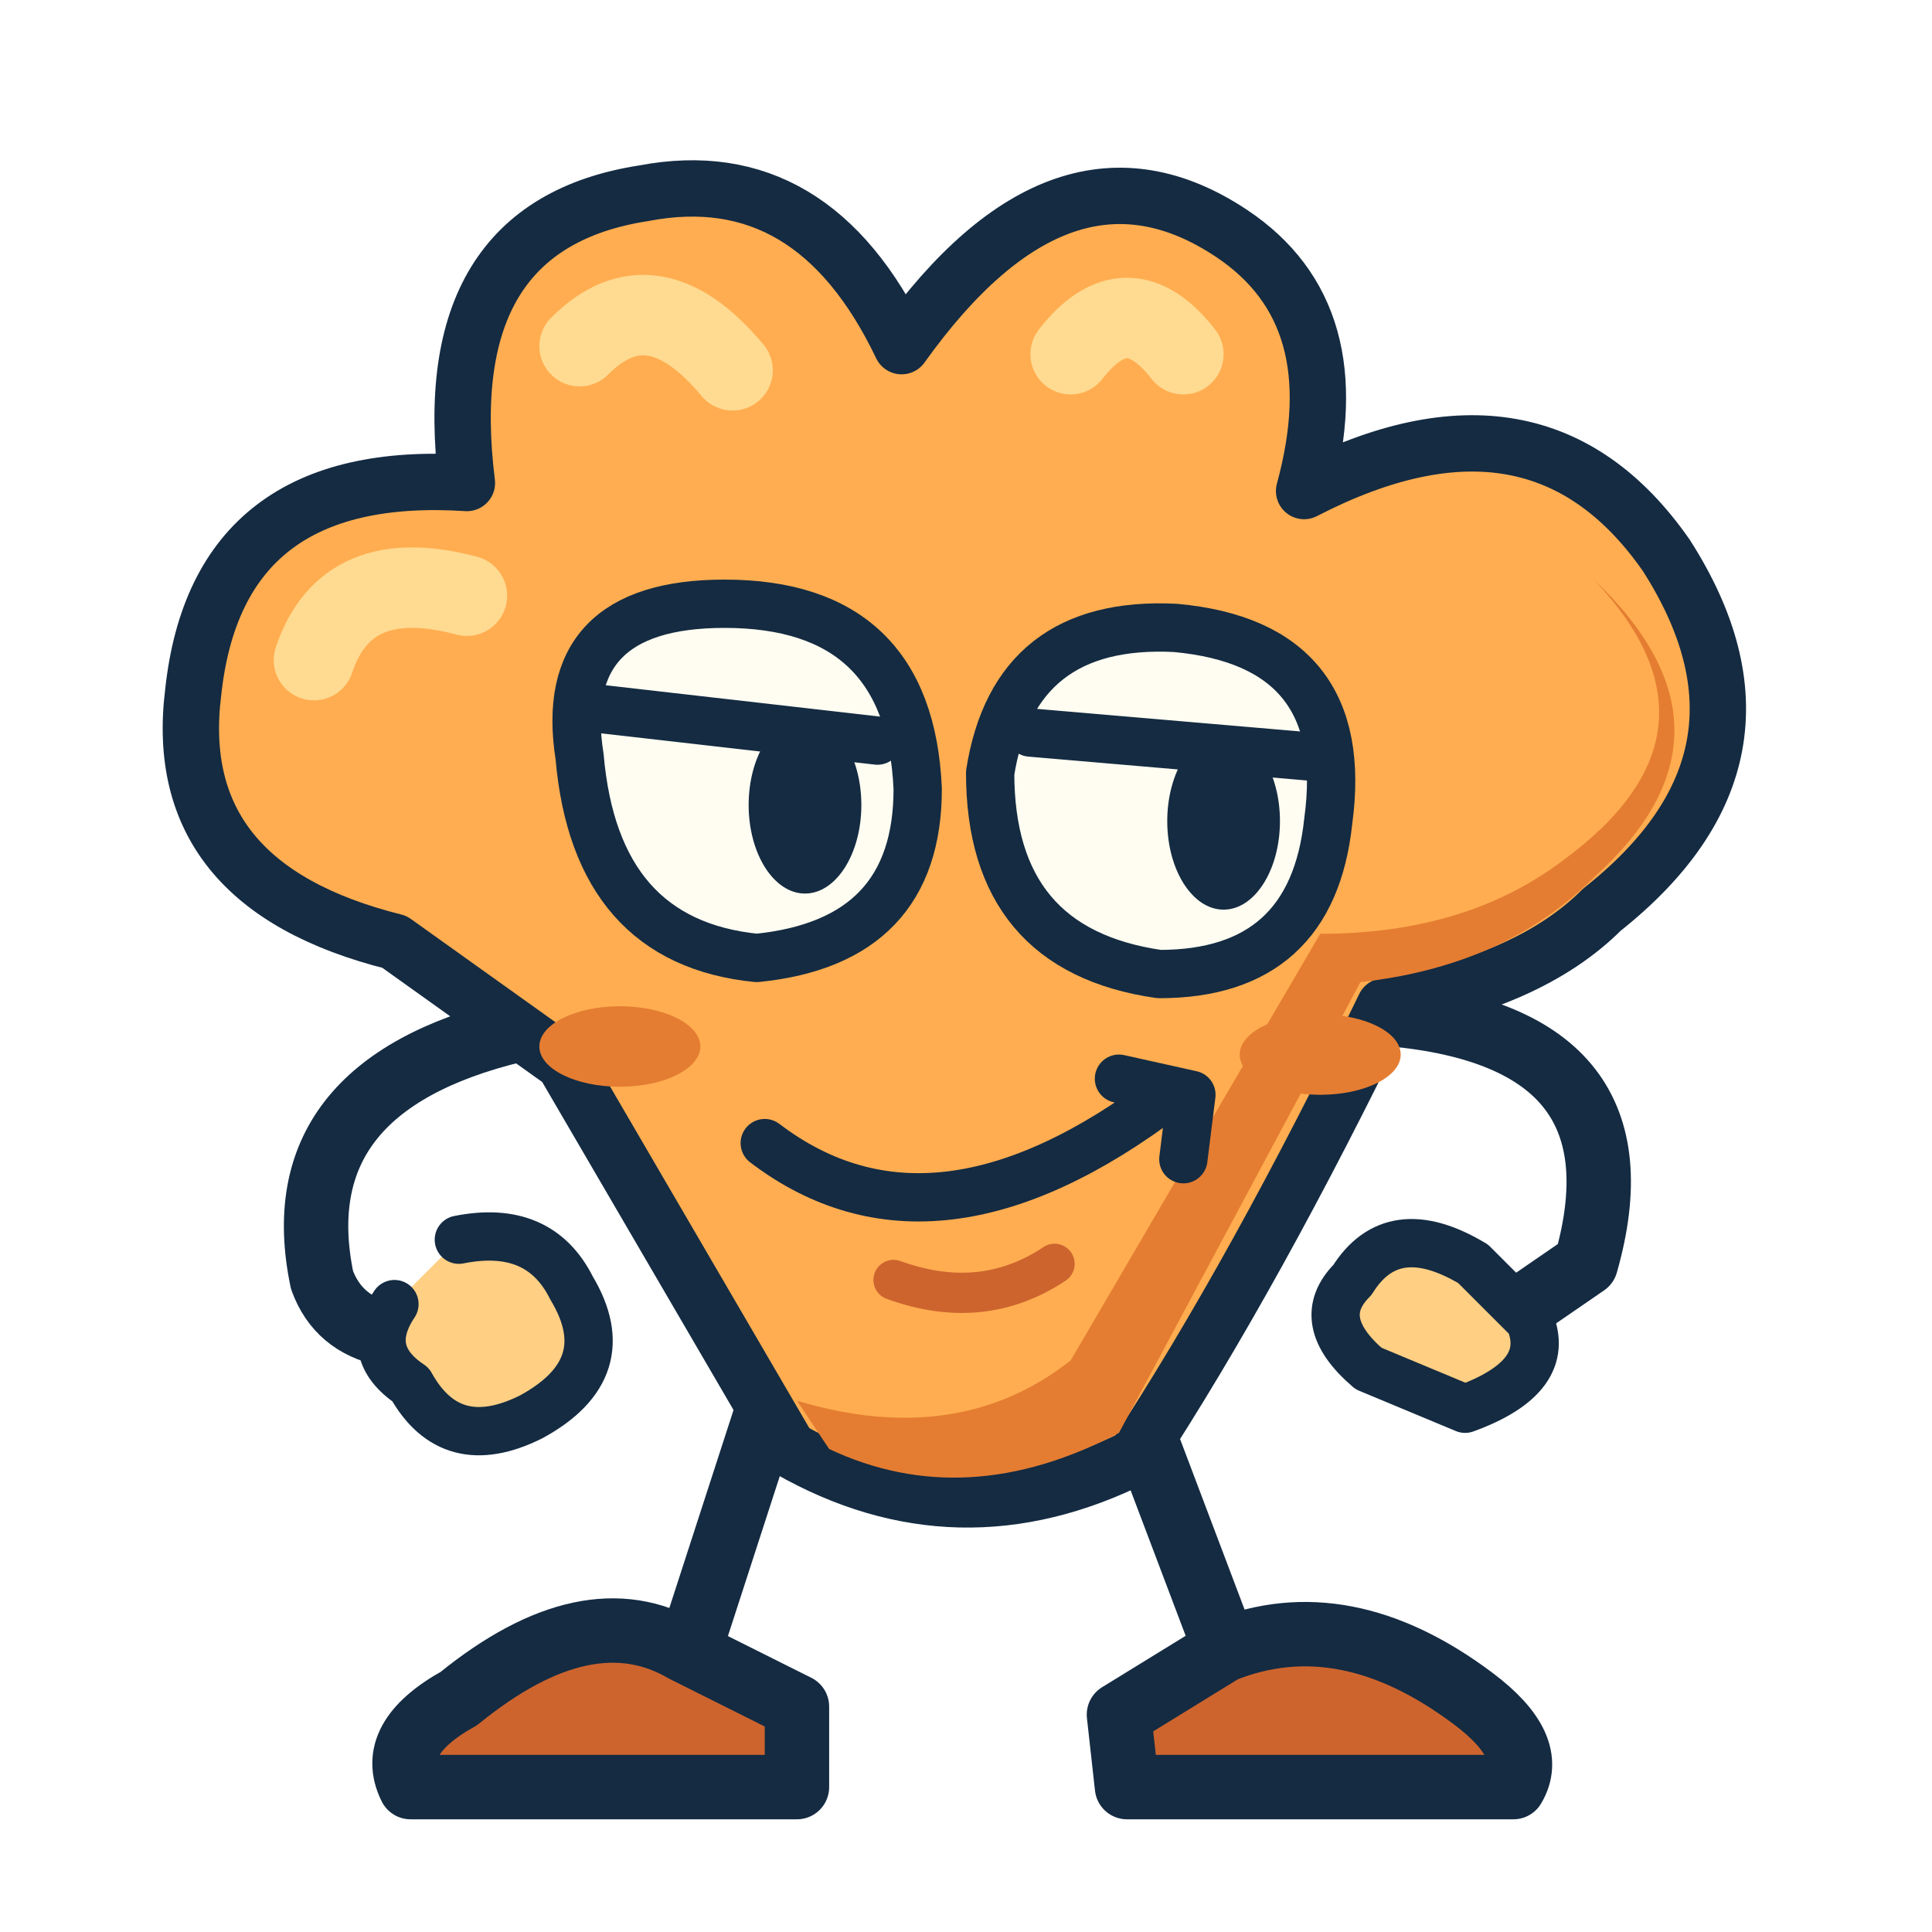
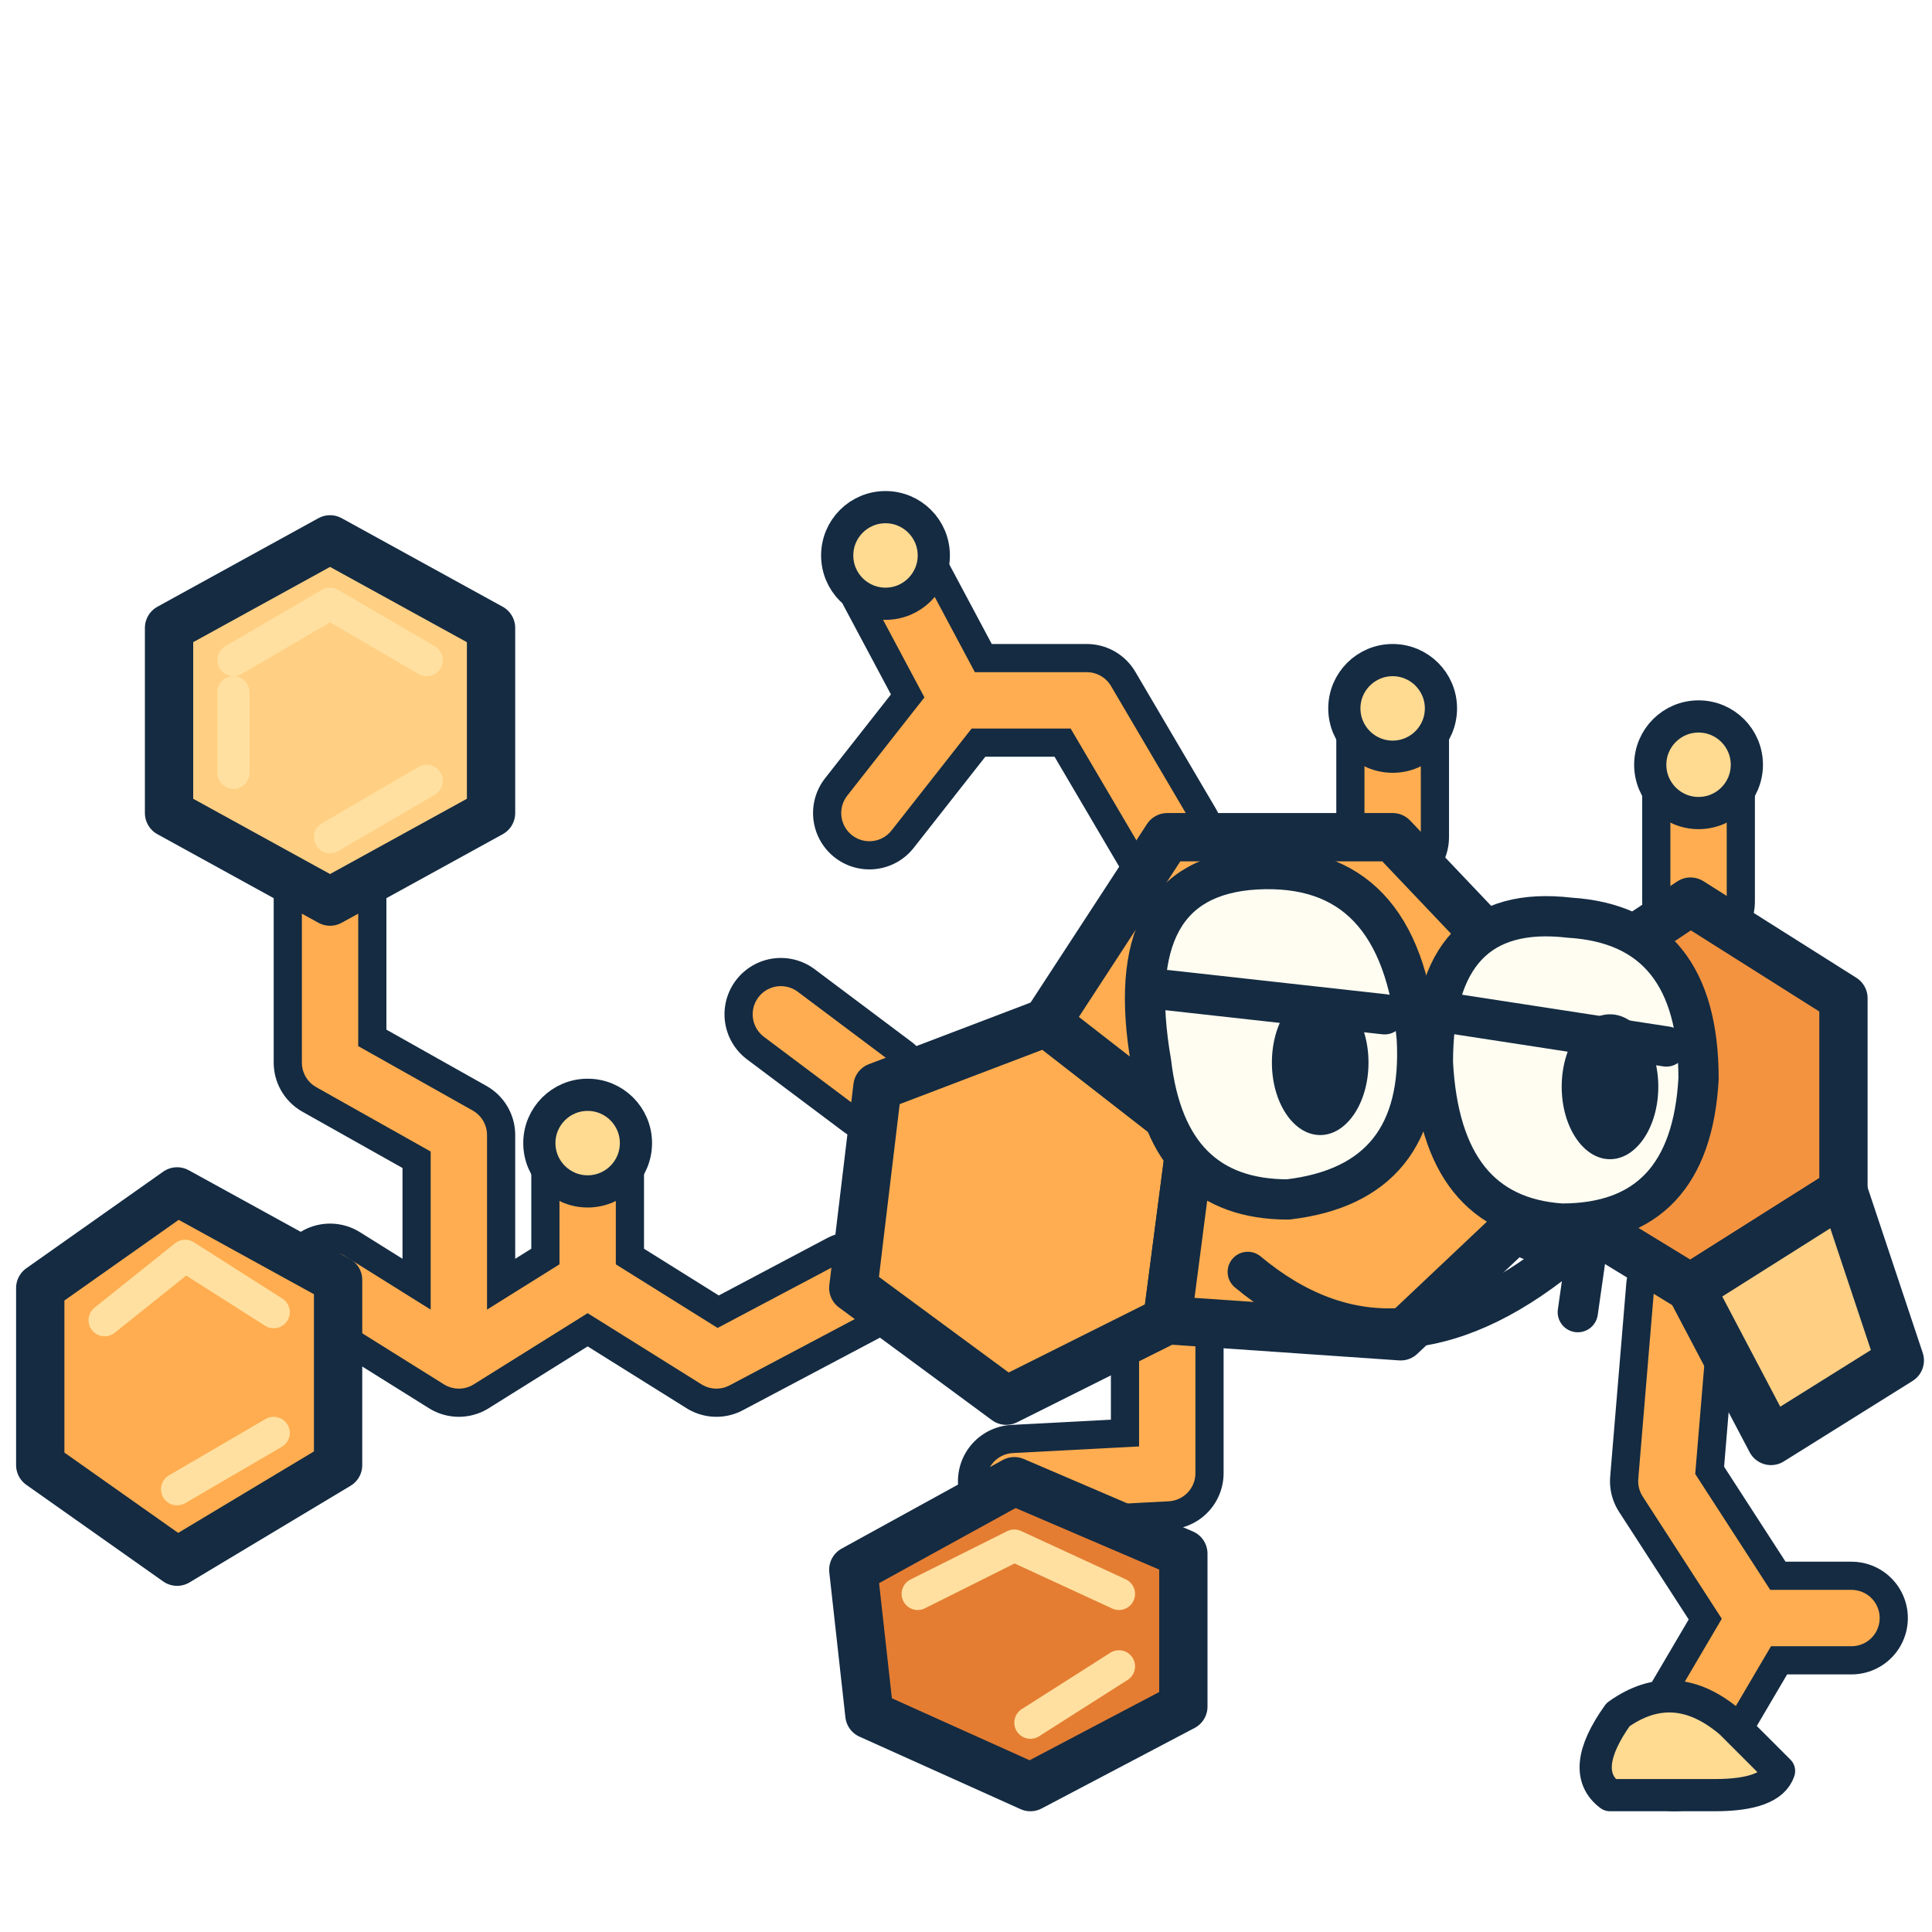
<svg xmlns="http://www.w3.org/2000/svg" width="240" height="240" viewBox="0 0 240 240" role="img" aria-labelledby="pac-title pac-description">
-   <g id="pac-limbs" stroke="#142b42" stroke-width="8" stroke-linecap="round" stroke-linejoin="round">
-     <path d="M97 170 L85 207 M139 170 L153 207" fill="none" />
-     <path d="M85 205 Q73 198 57 211 Q48 216 51 222 L99 222 L99 212Z" fill="#cd642e" />
-     <path d="M152 205 Q167 199 183 211 Q191 217 188 222 L140 222 L139 213Z" fill="#cd642e" />
-     <path d="M64 128 Q35 135 40 159 Q44 170 64 164 M173 126 Q205 129 197 157 L181 168" fill="none" />
-     <path d="M57 154 Q67 152 71 160 Q77 170 66 176 Q56 181 51 172 Q45 168 49 162" fill="#ffcf83" stroke-width="6" />
-     <path d="M183 157 Q173 151 168 159 Q163 164 170 170 L182 175 Q193 171 190 164Z" fill="#ffcf83" stroke-width="6" />
+   <g id="pac-molecular-scaffold" stroke="#142b42" stroke-linecap="round" stroke-linejoin="round">
+     <g id="pac-bond-limbs" fill="none">
+       <path d="M106 160 L89 169 L73 159 L57 169 L41 159 M57 169 V141 L41 132 V111 M73 159 V145 M145 104 L135 87 L119 87 L111 72 M119 87 L108 101 M145 164 V183 L126 184 M209 160 L207 184 L218 201 H230 M218 201 L208 218 M173 104 V90 M211 112 V97 M109 135 L97 126" stroke-width="14" />
+       <path d="M106 160 L89 169 L73 159 L57 169 L41 159 M57 169 V141 L41 132 V111 M73 159 V145 M145 104 L135 87 L119 87 L111 72 M119 87 L108 101 M145 164 V183 L126 184 M209 160 L207 184 L218 201 H230 M218 201 L208 218 M173 104 V90 M211 112 V97 M109 135 L97 126" stroke="#ffad50" stroke-width="7" />
+     </g>
+     <g id="pac-ring-masses" stroke-width="6">
+       <path id="pac-upper-sidechain-phenyl-hand" d="M41 67 L61 78 V101 L41 112 L21 101 V78Z" fill="#ffcf83" />
+       <path id="pac-lower-sidechain-phenyl-hand" d="M22 148 L42 159 V182 L22 194 L5 182 V160Z" fill="#ffad50" />
+       <path id="pac-taxane-six-left" d="M109 135 L130 127 L148 141 L145 164 L125 174 L106 160Z" fill="#ffad50" />
+       <path id="pac-taxane-eight-center" d="M130 127 L145 104 H173 L192 124 V149 L174 166 L145 164 L148 141Z" fill="#ffad50" />
+       <path id="pac-taxane-six-right" d="M192 124 L210 112 L229 124 V148 L210 160 L192 149Z" fill="#f39340" />
+       <path id="pac-oxetane-hip" d="M210 160 L220 179 L236 169 L229 148Z" fill="#ffcf83" />
+       <path id="pac-benzoate-phenyl-foot" d="M126 184 L147 193 V212 L128 222 L108 213 L106 195Z" fill="#e47d32" />
+     </g>
+     <g id="pac-terminal-groups" fill="#ffda91" stroke-width="4">
+       <circle cx="73" cy="142" r="6" />
+       <circle cx="110" cy="69" r="6" />
+       <circle cx="173" cy="88" r="6" />
+       <circle cx="211" cy="95" r="6" />
+       <path d="M201 213 Q208 208 215 214 L221 220 Q220 223 213 223 H200 Q196 220 201 213Z" />
+     </g>
  </g>
-   <g id="pac-body" stroke="#142b42" stroke-width="7" stroke-linecap="round" stroke-linejoin="round">
-     <path d="M49 117 Q21 110 24 86 Q27 58 58 60 Q54 28 80 24 Q101 20 112 43 Q132 15 153 29 Q168 39 162 61 Q191 46 207 69 Q223 94 199 113 Q190 122 172 125 Q156 158 141 181 Q119 192 98 180 L70 132Z" fill="#ffad50" />
-     <path d="M198 72 Q216 91 194 107 Q182 116 164 116 L133 169 Q119 180 99 174 L103 180 Q120 188 139 178 L169 122 Q187 120 198 109 Q218 91 198 72Z" fill="#e47d32" stroke="none" />
-     <path d="M39 82 Q43 70 58 74 M72 43 Q81 34 91 46 M133 44 Q140 35 147 44" fill="none" stroke="#ffda91" stroke-width="10" />
+   <g id="pac-ring-accents" fill="none" stroke="#ffe0a0" stroke-width="4" stroke-linecap="round" stroke-linejoin="round">
+     <path d="M29 82 L41 75 L53 82 M53 97 L41 104 M29 96 V86 M13 164 L23 156 L34 163 M34 178 L22 185 M114 198 L126 192 L139 198 M139 207 L128 214" />
  </g>
  <g id="pac-face" stroke="#142b42" stroke-linecap="round" stroke-linejoin="round">
-     <path d="M72 94 Q69 75 90 75 Q113 75 114 98 Q114 117 94 119 Q74 117 72 94Z" fill="#fffdf1" stroke-width="6" />
-     <path d="M123 96 Q126 77 146 78 Q168 80 165 102 Q163 121 144 121 Q123 118 123 96Z" fill="#fffdf1" stroke-width="6" />
-     <ellipse cx="100" cy="100" rx="7" ry="11" fill="#142b42" stroke="none" />
-     <ellipse cx="152" cy="102" rx="7" ry="11" fill="#142b42" stroke="none" />
-     <path d="M74 88 L109 92 M128 91 L163 94" fill="none" stroke-width="6" />
-     <path d="M95 142 Q116 158 145 136 M139 134 L148 136 L147 144" fill="none" stroke-width="6" />
-     <path d="M111 159 Q122 163 131 157" fill="none" stroke="#cd642e" stroke-width="5" />
-     <ellipse cx="77" cy="130" rx="10" ry="5" fill="#e47d32" stroke="none" />
-     <ellipse cx="164" cy="131" rx="10" ry="5" fill="#e47d32" stroke="none" />
+     <path d="M143 132 Q139 109 156 108 Q174 107 176 129 Q177 147 160 149 Q145 149 143 132Z" fill="#fffdf1" stroke-width="5" />
+     <path d="M178 132 Q178 112 195 114 Q211 115 211 134 Q210 152 194 152 Q179 151 178 132Z" fill="#fffdf1" stroke-width="5" />
+     <ellipse cx="164" cy="132" rx="6" ry="9" fill="#142b42" stroke="none" />
+     <ellipse cx="200" cy="135" rx="6" ry="9" fill="#142b42" stroke="none" />
+     <path d="M145 123 L172 126 M181 126 L207 130" fill="none" stroke-width="5" />
+     <path d="M155 158 Q173 173 194 156 M190 154 L197 156 L196 163" fill="none" stroke-width="5" />
  </g>
</svg>
